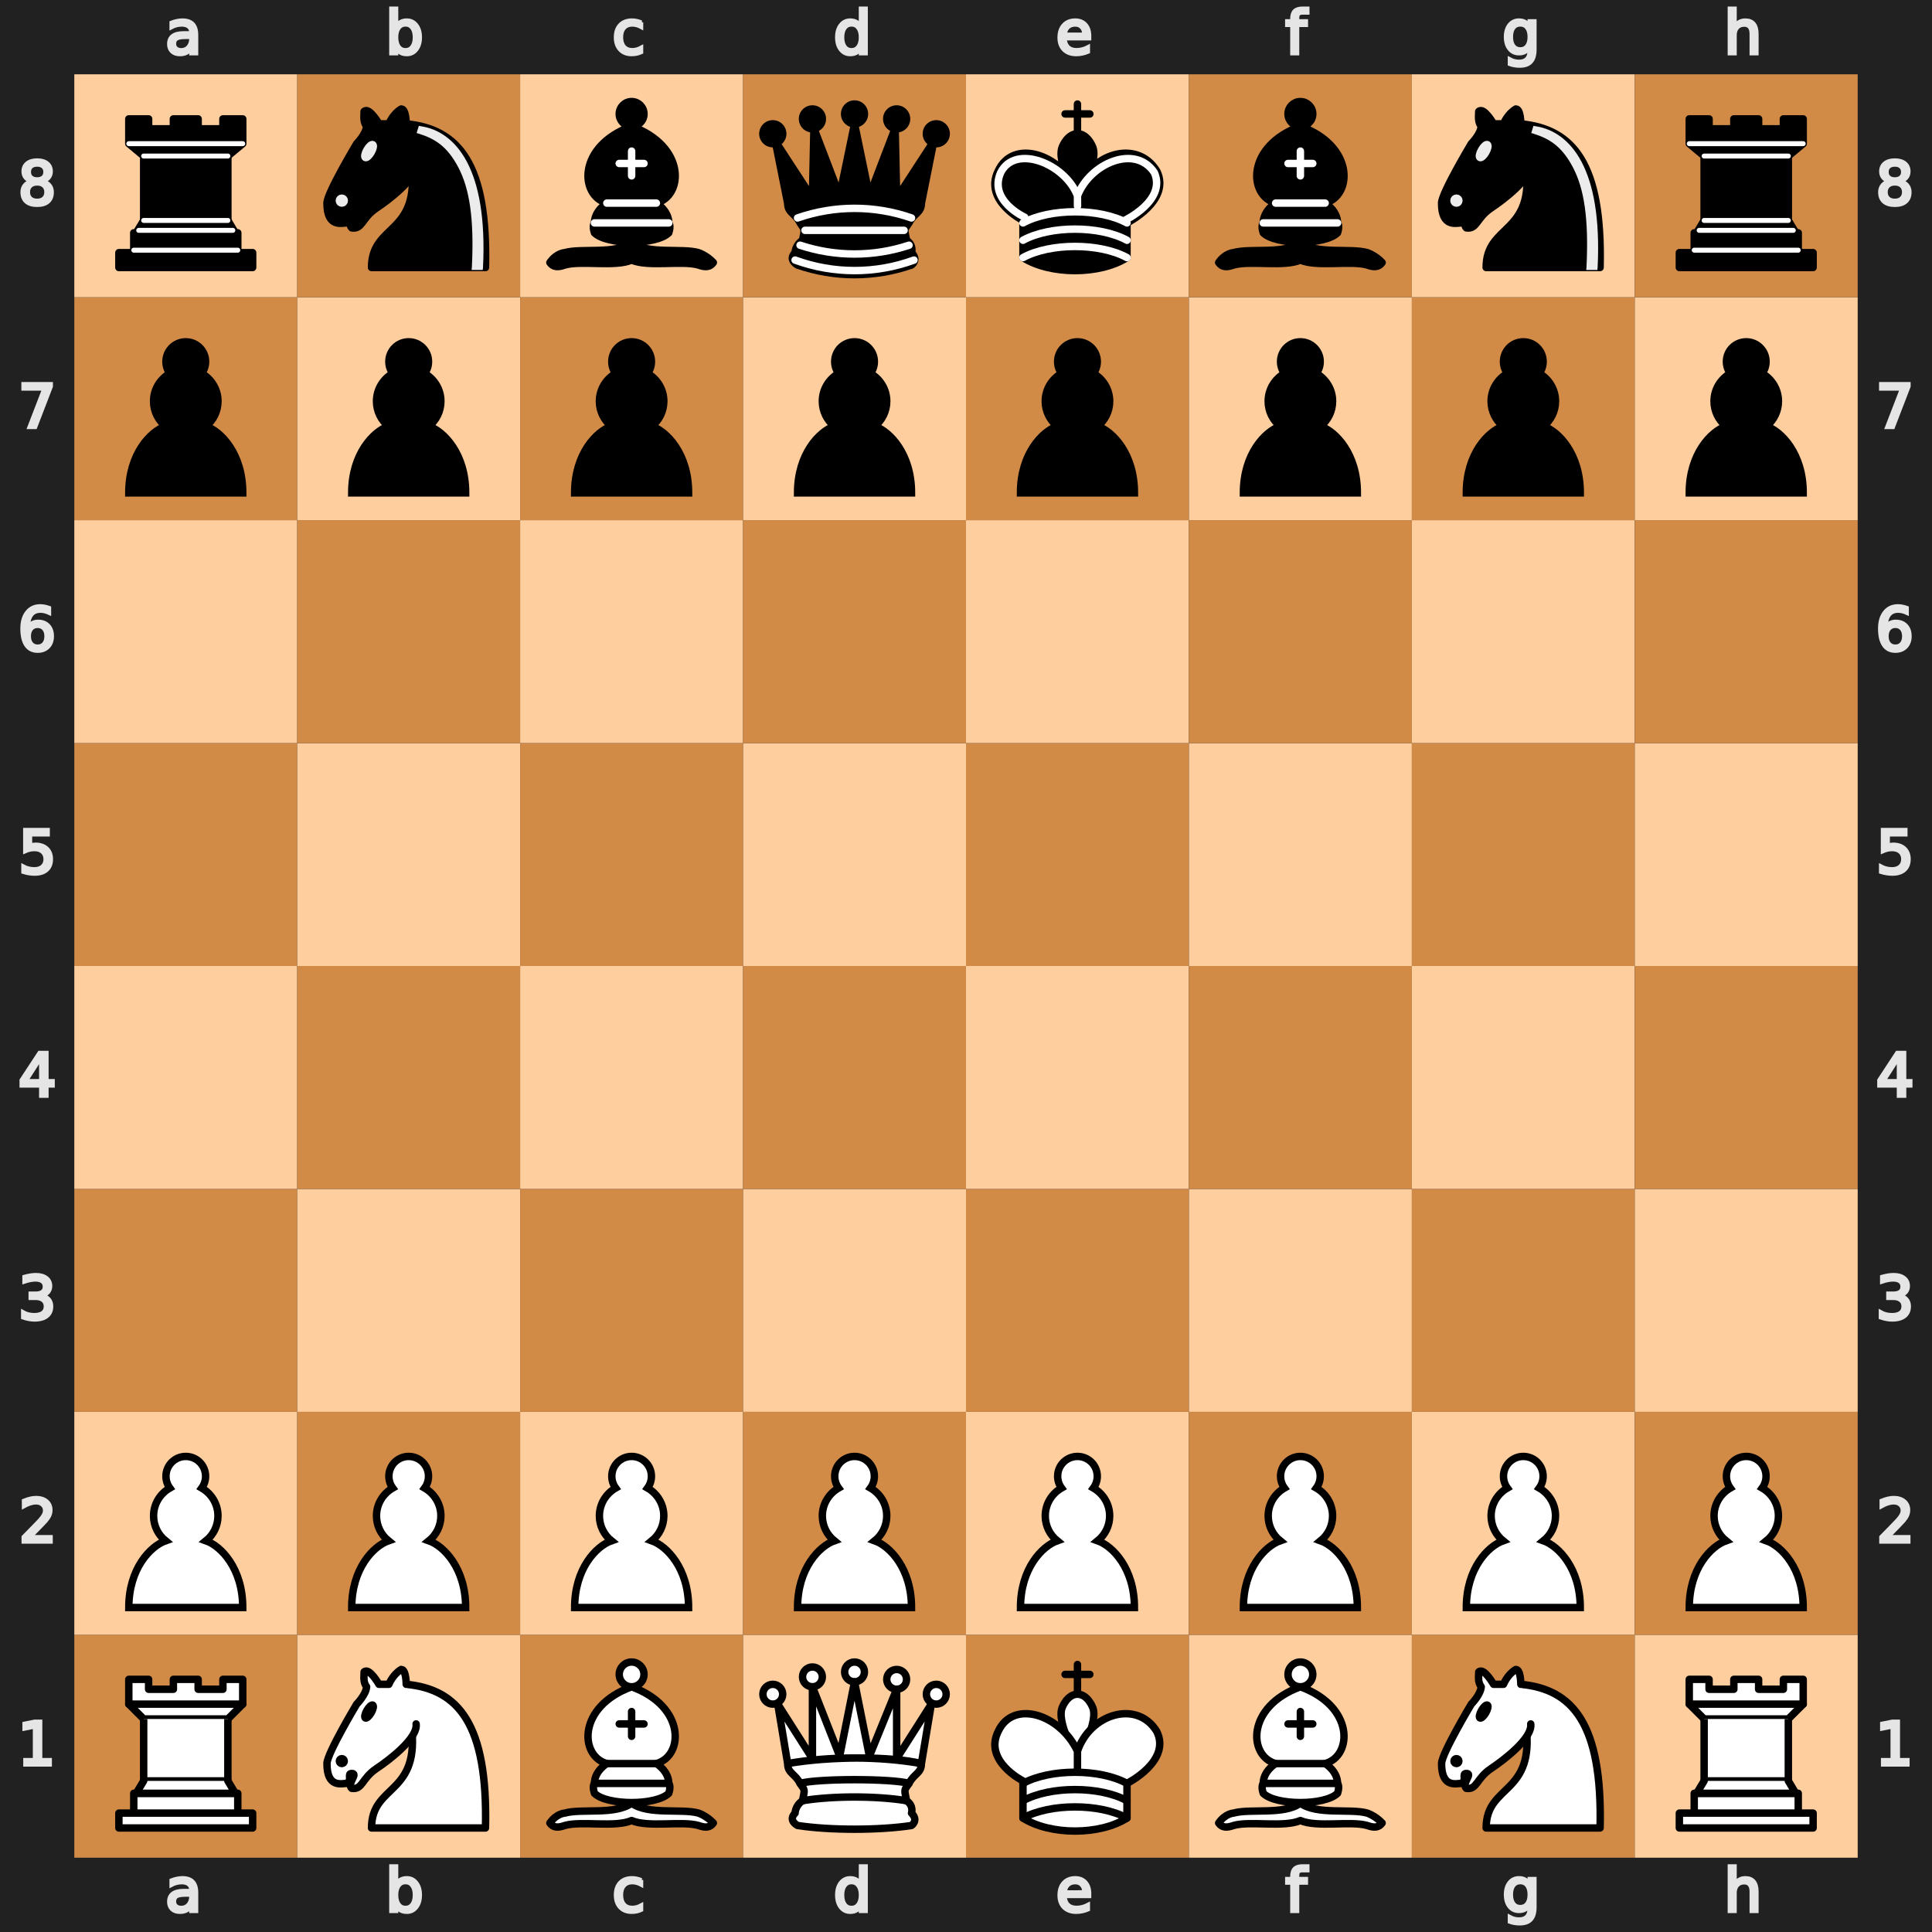
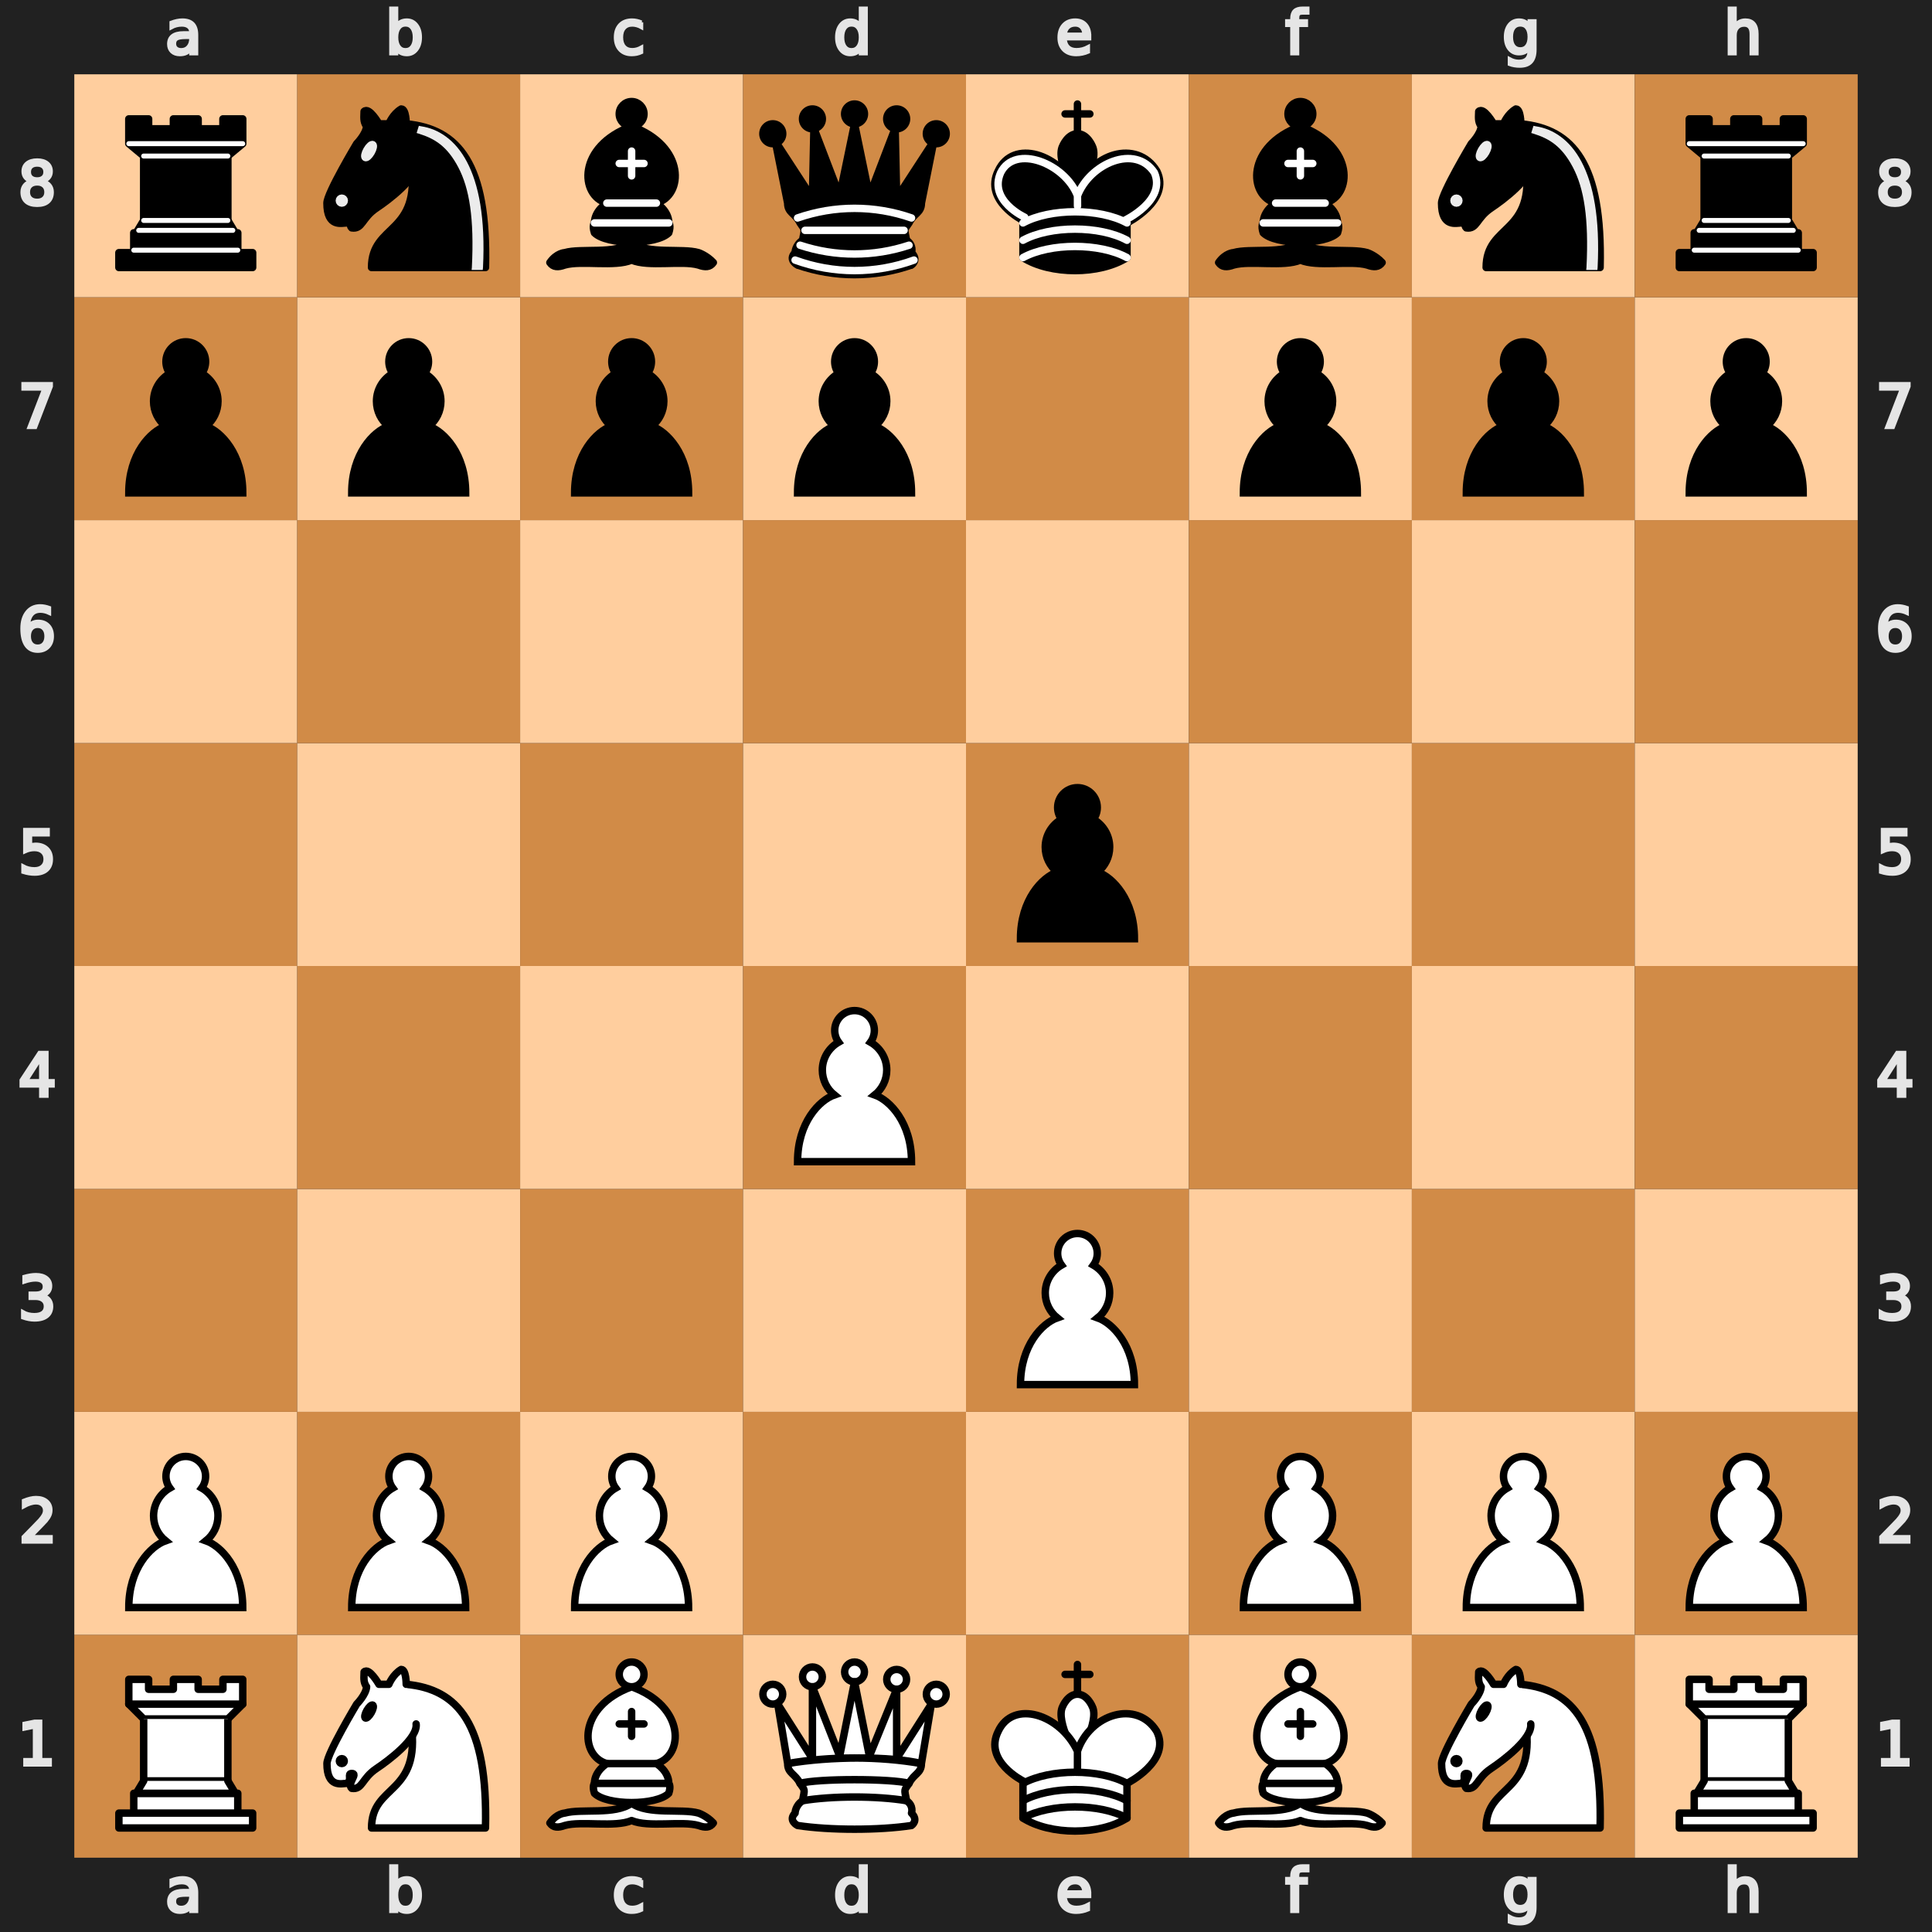
<svg xmlns="http://www.w3.org/2000/svg" xmlns:xlink="http://www.w3.org/1999/xlink" version="1.2" baseProfile="tiny" viewBox="0 0 390 390">
  <defs>
    <g id="white-pawn" class="white pawn">
      <path d="M22.5 9c-2.21 0-4 1.79-4 4 0 .89.29 1.71.78 2.38C17.33 16.5 16 18.59 16 21c0 2.03.94 3.84 2.41 5.03-3 1.06-7.41 5.55-7.41 13.47h23c0-7.92-4.41-12.41-7.41-13.47 1.47-1.19 2.41-3 2.41-5.03 0-2.41-1.33-4.5-3.28-5.62.49-.67.78-1.49.78-2.38 0-2.21-1.79-4-4-4z" fill="#fff" stroke="#000" stroke-width="1.5" stroke-linecap="round" />
    </g>
    <g id="white-knight" class="white knight" fill="none" fill-rule="evenodd" stroke="#000" stroke-width="1.5" stroke-linecap="round" stroke-linejoin="round">
      <path d="M 22,10 C 32.5,11 38.5,18 38,39 L 15,39 C 15,30 25,32.5 23,18" style="fill:#ffffff; stroke:#000000;" />
      <path d="M 24,18 C 24.38,20.91 18.45,25.37 16,27 C 13,29 13.18,31.34 11,31 C 9.958,30.06 12.41,27.96 11,28 C 10,28 11.19,29.23 10,30 C 9,30 5.997,31 6,26 C 6,24 12,14 12,14 C 12,14 13.89,12.1 14,10.5 C 13.27,9.506 13.5,8.5 13.5,7.5 C 14.5,6.5 16.5,10 16.5,10 L 18.5,10 C 18.5,10 19.28,8.008 21,7 C 22,7 22,10 22,10" style="fill:#ffffff; stroke:#000000;" />
      <path d="M 9.5 25.5 A 0.5 0.5 0 1 1 8.5,25.5 A 0.5 0.5 0 1 1 9.5 25.5 z" style="fill:#000000; stroke:#000000;" />
      <path d="M 15 15.5 A 0.5 1.5 0 1 1 14,15.5 A 0.5 1.5 0 1 1 15 15.5 z" transform="matrix(0.866,0.5,-0.5,0.866,9.693,-5.173)" style="fill:#000000; stroke:#000000;" />
    </g>
    <g id="white-bishop" class="white bishop" fill="none" fill-rule="evenodd" stroke="#000" stroke-width="1.5" stroke-linecap="round" stroke-linejoin="round">
      <g fill="#fff" stroke-linecap="butt">
        <path d="M9 36c3.39-.97 10.11.43 13.5-2 3.39 2.43 10.11 1.03 13.5 2 0 0 1.65.54 3 2-.68.97-1.65.99-3 .5-3.39-.97-10.11.46-13.5-1-3.39 1.46-10.11.03-13.5 1-1.354.49-2.323.47-3-.5 1.354-1.94 3-2 3-2zM15 32c2.5 2.5 12.5 2.5 15 0 .5-1.5 0-2 0-2 0-2.5-2.5-4-2.5-4 5.5-1.5 6-11.5-5-15.5-11 4-10.5 14-5 15.5 0 0-2.5 1.5-2.5 4 0 0-.5.5 0 2zM25 8a2.5 2.5 0 1 1-5 0 2.5 2.5 0 1 1 5 0z" />
      </g>
      <path d="M17.5 26h10M15 30h15m-7.5-14.5v5M20 18h5" stroke-linejoin="miter" />
    </g>
    <g id="white-rook" class="white rook" fill="#fff" fill-rule="evenodd" stroke="#000" stroke-width="1.5" stroke-linecap="round" stroke-linejoin="round">
      <path d="M9 39h27v-3H9v3zM12 36v-4h21v4H12zM11 14V9h4v2h5V9h5v2h5V9h4v5" stroke-linecap="butt" />
      <path d="M34 14l-3 3H14l-3-3" />
      <path d="M31 17v12.5H14V17" stroke-linecap="butt" stroke-linejoin="miter" />
      <path d="M31 29.5l1.5 2.5h-20l1.5-2.5" />
      <path d="M11 14h23" fill="none" stroke-linejoin="miter" />
    </g>
    <g id="white-queen" class="white queen" fill="#fff" fill-rule="evenodd" stroke="#000" stroke-width="1.5" stroke-linecap="round" stroke-linejoin="round">
      <path d="M8 12a2 2 0 1 1-4 0 2 2 0 1 1 4 0zM24.5 7.5a2 2 0 1 1-4 0 2 2 0 1 1 4 0zM41 12a2 2 0 1 1-4 0 2 2 0 1 1 4 0zM16 8.5a2 2 0 1 1-4 0 2 2 0 1 1 4 0zM33 9a2 2 0 1 1-4 0 2 2 0 1 1 4 0z" />
      <path d="M9 26c8.5-1.5 21-1.5 27 0l2-12-7 11V11l-5.5 13.5-3-15-3 15-5.5-14V25L7 14l2 12zM9 26c0 2 1.5 2 2.5 4 1 1.5 1 1 .5 3.5-1.5 1-1.5 2.5-1.5 2.5-1.5 1.5.5 2.5.5 2.5 6.5 1 16.5 1 23 0 0 0 1.5-1 0-2.5 0 0 .5-1.5-1-2.5-.5-2.5-.5-2 .5-3.5 1-2 2.5-2 2.5-4-8.5-1.5-18.5-1.5-27 0z" stroke-linecap="butt" />
      <path d="M11.5 30c3.5-1 18.5-1 22 0M12 33.5c6-1 15-1 21 0" fill="none" />
    </g>
    <g id="white-king" class="white king" fill="none" fill-rule="evenodd" stroke="#000" stroke-width="1.5" stroke-linecap="round" stroke-linejoin="round">
      <path d="M22.5 11.63V6M20 8h5" stroke-linejoin="miter" />
      <path d="M22.5 25s4.5-7.5 3-10.5c0 0-1-2.5-3-2.5s-3 2.5-3 2.5c-1.5 3 3 10.5 3 10.5" fill="#fff" stroke-linecap="butt" stroke-linejoin="miter" />
      <path d="M11.5 37c5.5 3.5 15.5 3.5 21 0v-7s9-4.5 6-10.5c-4-6.5-13.5-3.5-16 4V27v-3.5c-3.5-7.5-13-10.5-16-4-3 6 5 10 5 10V37z" fill="#fff" />
      <path d="M11.5 30c5.5-3 15.5-3 21 0m-21 3.5c5.5-3 15.5-3 21 0m-21 3.5c5.5-3 15.5-3 21 0" />
    </g>
    <g id="black-pawn" class="black pawn">
      <path d="M22.5 9c-2.21 0-4 1.79-4 4 0 .89.29 1.71.78 2.38C17.33 16.5 16 18.59 16 21c0 2.03.94 3.84 2.41 5.03-3 1.06-7.41 5.55-7.41 13.47h23c0-7.92-4.41-12.41-7.41-13.47 1.47-1.19 2.41-3 2.41-5.03 0-2.41-1.33-4.5-3.28-5.62.49-.67.78-1.49.78-2.38 0-2.21-1.79-4-4-4z" fill="#000" stroke="#000" stroke-width="1.5" stroke-linecap="round" />
    </g>
    <g id="black-knight" class="black knight" fill="none" fill-rule="evenodd" stroke="#000" stroke-width="1.5" stroke-linecap="round" stroke-linejoin="round">
      <path d="M 22,10 C 32.5,11 38.5,18 38,39 L 15,39 C 15,30 25,32.5 23,18" style="fill:#000000; stroke:#000000;" />
      <path d="M 24,18 C 24.38,20.91 18.45,25.37 16,27 C 13,29 13.18,31.34 11,31 C 9.958,30.06 12.41,27.96 11,28 C 10,28 11.19,29.23 10,30 C 9,30 5.997,31 6,26 C 6,24 12,14 12,14 C 12,14 13.89,12.1 14,10.5 C 13.27,9.506 13.5,8.5 13.5,7.5 C 14.5,6.5 16.5,10 16.5,10 L 18.5,10 C 18.5,10 19.28,8.008 21,7 C 22,7 22,10 22,10" style="fill:#000000; stroke:#000000;" />
      <path d="M 9.5 25.5 A 0.5 0.5 0 1 1 8.5,25.5 A 0.5 0.5 0 1 1 9.5 25.5 z" style="fill:#ececec; stroke:#ececec;" />
      <path d="M 15 15.5 A 0.5 1.5 0 1 1 14,15.5 A 0.5 1.5 0 1 1 15 15.5 z" transform="matrix(0.866,0.5,-0.5,0.866,9.693,-5.173)" style="fill:#ececec; stroke:#ececec;" />
      <path d="M 24.55,10.4 L 24.1,11.85 L 24.6,12 C 27.75,13 30.25,14.49 32.5,18.75 C 34.75,23.01 35.75,29.06 35.25,39 L 35.2,39.5 L 37.45,39.5 L 37.5,39 C 38,28.94 36.62,22.15 34.25,17.66 C 31.88,13.17 28.46,11.02 25.06,10.5 L 24.55,10.4 z " style="fill:#ececec; stroke:none;" />
    </g>
    <g id="black-bishop" class="black bishop" fill="none" fill-rule="evenodd" stroke="#000" stroke-width="1.5" stroke-linecap="round" stroke-linejoin="round">
      <path d="M9 36c3.39-.97 10.11.43 13.5-2 3.39 2.43 10.11 1.03 13.5 2 0 0 1.65.54 3 2-.68.97-1.65.99-3 .5-3.39-.97-10.11.46-13.5-1-3.39 1.46-10.11.03-13.5 1-1.354.49-2.323.47-3-.5 1.354-1.94 3-2 3-2zm6-4c2.5 2.5 12.5 2.5 15 0 .5-1.5 0-2 0-2 0-2.5-2.5-4-2.5-4 5.5-1.5 6-11.5-5-15.5-11 4-10.5 14-5 15.5 0 0-2.5 1.5-2.5 4 0 0-.5.5 0 2zM25 8a2.5 2.5 0 1 1-5 0 2.5 2.5 0 1 1 5 0z" fill="#000" stroke-linecap="butt" />
      <path d="M17.5 26h10M15 30h15m-7.5-14.5v5M20 18h5" stroke="#fff" stroke-linejoin="miter" />
    </g>
    <g id="black-rook" class="black rook" fill="#000" fill-rule="evenodd" stroke="#000" stroke-width="1.5" stroke-linecap="round" stroke-linejoin="round">
      <path d="M9 39h27v-3H9v3zM12.5 32l1.5-2.5h17l1.5 2.5h-20zM12 36v-4h21v4H12z" stroke-linecap="butt" />
      <path d="M14 29.5v-13h17v13H14z" stroke-linecap="butt" stroke-linejoin="miter" />
      <path d="M14 16.5L11 14h23l-3 2.5H14zM11 14V9h4v2h5V9h5v2h5V9h4v5H11z" stroke-linecap="butt" />
      <path d="M12 35.5h21M13 31.5h19M14 29.5h17M14 16.5h17M11 14h23" fill="none" stroke="#fff" stroke-width="1" stroke-linejoin="miter" />
    </g>
    <g id="black-queen" class="black queen" fill="#000" fill-rule="evenodd" stroke="#000" stroke-width="1.5" stroke-linecap="round" stroke-linejoin="round">
      <g fill="#000" stroke="none">
        <circle cx="6" cy="12" r="2.75" />
        <circle cx="14" cy="9" r="2.75" />
        <circle cx="22.5" cy="8" r="2.75" />
        <circle cx="31" cy="9" r="2.75" />
        <circle cx="39" cy="12" r="2.75" />
      </g>
      <path d="M9 26c8.5-1.5 21-1.5 27 0l2.5-12.5L31 25l-.3-14.1-5.2 13.6-3-14.5-3 14.5-5.2-13.6L14 25 6.5 13.5 9 26zM9 26c0 2 1.5 2 2.5 4 1 1.5 1 1 .5 3.5-1.5 1-1.5 2.5-1.5 2.5-1.5 1.5.5 2.5.5 2.5 6.5 1 16.5 1 23 0 0 0 1.5-1 0-2.5 0 0 .5-1.5-1-2.5-.5-2.5-.5-2 .5-3.5 1-2 2.5-2 2.5-4-8.5-1.5-18.5-1.5-27 0z" stroke-linecap="butt" />
      <path d="M11 38.5a35 35 1 0 0 23 0" fill="none" stroke-linecap="butt" />
      <path d="M11 29a35 35 1 0 1 23 0M12.5 31.5h20M11.5 34.5a35 35 1 0 0 22 0M10.5 37.5a35 35 1 0 0 24 0" fill="none" stroke="#fff" />
    </g>
    <g id="black-king" class="black king" fill="none" fill-rule="evenodd" stroke="#000" stroke-width="1.5" stroke-linecap="round" stroke-linejoin="round">
      <path d="M22.5 11.63V6" stroke-linejoin="miter" />
      <path d="M22.5 25s4.5-7.5 3-10.5c0 0-1-2.5-3-2.5s-3 2.5-3 2.5c-1.5 3 3 10.5 3 10.5" fill="#000" stroke-linecap="butt" stroke-linejoin="miter" />
      <path d="M11.5 37c5.5 3.5 15.5 3.5 21 0v-7s9-4.5 6-10.5c-4-6.5-13.5-3.5-16 4V27v-3.5c-3.5-7.5-13-10.5-16-4-3 6 5 10 5 10V37z" fill="#000" />
      <path d="M20 8h5" stroke-linejoin="miter" />
      <path d="M32 29.5s8.5-4 6.03-9.65C34.15 14 25 18 22.5 24.5l.01 2.1-.01-2.1C20 18 9.906 14 6.997 19.85c-2.497 5.65 4.853 9 4.853 9M11.5 30c5.5-3 15.5-3 21 0m-21 3.5c5.5-3 15.5-3 21 0m-21 3.5c5.5-3 15.5-3 21 0" stroke="#fff" />
    </g>
  </defs>
  <rect x="0" y="0" width="390" height="390" fill="#212121" />
  <g transform="translate(20, 0) scale(0.75, 0.75)" fill="#e5e5e5" stroke="#e5e5e5">
    <path d="M23.328 10.016q-1.742 0-2.414.398-.672.398-.672 1.36 0 .765.5 1.218.508.445 1.375.445 1.196 0 1.914-.843.727-.852.727-2.258v-.32zm2.867-.594v4.992h-1.437v-1.328q-.492.797-1.227 1.18-.734.375-1.797.375-1.343 0-2.14-.75-.79-.758-.79-2.024 0-1.476.985-2.226.992-.75 2.953-.75h2.016V8.75q0-.992-.656-1.531-.649-.547-1.829-.547-.75 0-1.46.18-.711.18-1.368.539V6.062q.79-.304 1.532-.453.742-.156 1.445-.156 1.898 0 2.836.984.937.985.937 2.985z" />
  </g>
  <g transform="translate(20, 375) scale(0.75, 0.75)" fill="#e5e5e5" stroke="#e5e5e5">
    <path d="M23.328 10.016q-1.742 0-2.414.398-.672.398-.672 1.36 0 .765.5 1.218.508.445 1.375.445 1.196 0 1.914-.843.727-.852.727-2.258v-.32zm2.867-.594v4.992h-1.437v-1.328q-.492.797-1.227 1.18-.734.375-1.797.375-1.343 0-2.14-.75-.79-.758-.79-2.024 0-1.476.985-2.226.992-.75 2.953-.75h2.016V8.75q0-.992-.656-1.531-.649-.547-1.829-.547-.75 0-1.46.18-.711.18-1.368.539V6.062q.79-.304 1.532-.453.742-.156 1.445-.156 1.898 0 2.836.984.937.985.937 2.985z" />
  </g>
  <g transform="translate(65, 0) scale(0.75, 0.75)" fill="#e5e5e5" stroke="#e5e5e5">
    <path d="M24.922 10.047q0-1.586-.656-2.485-.649-.906-1.79-.906-1.14 0-1.796.906-.649.899-.649 2.485 0 1.586.649 2.492.656.898 1.797.898 1.14 0 1.789-.898.656-.906.656-2.492zm-4.89-3.055q.452-.781 1.14-1.156.695-.383 1.656-.383 1.594 0 2.586 1.266 1 1.265 1 3.328 0 2.062-1 3.328-.992 1.266-2.586 1.266-.96 0-1.656-.375-.688-.383-1.14-1.164v1.312h-1.446V2.258h1.445z" />
  </g>
  <g transform="translate(65, 375) scale(0.75, 0.75)" fill="#e5e5e5" stroke="#e5e5e5">
    <path d="M24.922 10.047q0-1.586-.656-2.485-.649-.906-1.79-.906-1.14 0-1.796.906-.649.899-.649 2.485 0 1.586.649 2.492.656.898 1.797.898 1.14 0 1.789-.898.656-.906.656-2.492zm-4.89-3.055q.452-.781 1.14-1.156.695-.383 1.656-.383 1.594 0 2.586 1.266 1 1.265 1 3.328 0 2.062-1 3.328-.992 1.266-2.586 1.266-.96 0-1.656-.375-.688-.383-1.14-1.164v1.312h-1.446V2.258h1.445z" />
  </g>
  <g transform="translate(110, 0) scale(0.75, 0.75)" fill="#e5e5e5" stroke="#e5e5e5">
    <path d="M25.96 6v1.344q-.608-.336-1.226-.5-.609-.172-1.234-.172-1.398 0-2.172.89-.773.883-.773 2.485 0 1.601.773 2.492.774.883 2.172.883.625 0 1.234-.164.618-.172 1.227-.508v1.328q-.602.281-1.25.422-.64.14-1.367.14-1.977 0-3.14-1.242-1.165-1.242-1.165-3.351 0-2.14 1.172-3.367 1.18-1.227 3.227-1.227.664 0 1.296.14.633.134 1.227.407z" />
  </g>
  <g transform="translate(110, 375) scale(0.75, 0.75)" fill="#e5e5e5" stroke="#e5e5e5">
    <path d="M25.96 6v1.344q-.608-.336-1.226-.5-.609-.172-1.234-.172-1.398 0-2.172.89-.773.883-.773 2.485 0 1.601.773 2.492.774.883 2.172.883.625 0 1.234-.164.618-.172 1.227-.508v1.328q-.602.281-1.25.422-.64.14-1.367.14-1.977 0-3.14-1.242-1.165-1.242-1.165-3.351 0-2.14 1.172-3.367 1.18-1.227 3.227-1.227.664 0 1.296.14.633.134 1.227.407z" />
  </g>
  <g transform="translate(155, 0) scale(0.75, 0.75)" fill="#e5e5e5" stroke="#e5e5e5">
    <path d="M24.973 6.992V2.258h1.437v12.156h-1.437v-1.312q-.453.78-1.149 1.164-.687.375-1.656.375-1.586 0-2.586-1.266-.992-1.266-.992-3.328 0-2.063.992-3.328 1-1.266 2.586-1.266.969 0 1.656.383.696.375 1.149 1.156zm-4.899 3.055q0 1.586.649 2.492.656.898 1.797.898 1.14 0 1.796-.898.657-.906.657-2.492 0-1.586-.657-2.485-.656-.906-1.796-.906-1.141 0-1.797.906-.649.899-.649 2.485z" />
  </g>
  <g transform="translate(155, 375) scale(0.75, 0.75)" fill="#e5e5e5" stroke="#e5e5e5">
    <path d="M24.973 6.992V2.258h1.437v12.156h-1.437v-1.312q-.453.78-1.149 1.164-.687.375-1.656.375-1.586 0-2.586-1.266-.992-1.266-.992-3.328 0-2.063.992-3.328 1-1.266 2.586-1.266.969 0 1.656.383.696.375 1.149 1.156zm-4.899 3.055q0 1.586.649 2.492.656.898 1.797.898 1.14 0 1.796-.898.657-.906.657-2.492 0-1.586-.657-2.485-.656-.906-1.796-.906-1.141 0-1.797.906-.649.899-.649 2.485z" />
  </g>
  <g transform="translate(200, 0) scale(0.75, 0.75)" fill="#e5e5e5" stroke="#e5e5e5">
    <path d="M26.555 9.68v.703h-6.61q.094 1.484.89 2.265.806.774 2.235.774.828 0 1.602-.203.781-.203 1.547-.61v1.36q-.774.328-1.586.5-.813.172-1.649.172-2.093 0-3.32-1.22-1.219-1.218-1.219-3.296 0-2.148 1.157-3.406 1.164-1.266 3.132-1.266 1.766 0 2.79 1.14 1.03 1.134 1.03 3.087zm-1.438-.422q-.015-1.18-.664-1.883-.64-.703-1.703-.703-1.203 0-1.93.68-.718.68-.828 1.914z" />
  </g>
  <g transform="translate(200, 375) scale(0.75, 0.75)" fill="#e5e5e5" stroke="#e5e5e5">
    <path d="M26.555 9.68v.703h-6.61q.094 1.484.89 2.265.806.774 2.235.774.828 0 1.602-.203.781-.203 1.547-.61v1.36q-.774.328-1.586.5-.813.172-1.649.172-2.093 0-3.32-1.22-1.219-1.218-1.219-3.296 0-2.148 1.157-3.406 1.164-1.266 3.132-1.266 1.766 0 2.79 1.14 1.03 1.134 1.03 3.087zm-1.438-.422q-.015-1.18-.664-1.883-.64-.703-1.703-.703-1.203 0-1.93.68-.718.68-.828 1.914z" />
  </g>
  <g transform="translate(245, 0) scale(0.75, 0.75)" fill="#e5e5e5" stroke="#e5e5e5">
    <path d="M25.285 2.258v1.195H23.91q-.773 0-1.078.313-.297.312-.297 1.125v.773h2.367v1.117h-2.367v7.633H21.09V6.781h-1.375V5.664h1.375v-.61q0-1.46.68-2.124.68-.672 2.156-.672z" />
  </g>
  <g transform="translate(245, 375) scale(0.75, 0.75)" fill="#e5e5e5" stroke="#e5e5e5">
    <path d="M25.285 2.258v1.195H23.91q-.773 0-1.078.313-.297.312-.297 1.125v.773h2.367v1.117h-2.367v7.633H21.09V6.781h-1.375V5.664h1.375v-.61q0-1.46.68-2.124.68-.672 2.156-.672z" />
  </g>
  <g transform="translate(290, 0) scale(0.75, 0.75)" fill="#e5e5e5" stroke="#e5e5e5">
    <path d="M24.973 9.937q0-1.562-.649-2.421-.64-.86-1.804-.86-1.157 0-1.805.86-.64.859-.64 2.421 0 1.555.64 2.415.648.859 1.805.859 1.164 0 1.804-.86.649-.859.649-2.414zm1.437 3.391q0 2.234-.992 3.32-.992 1.094-3.04 1.094-.757 0-1.429-.117-.672-.11-1.304-.344v-1.398q.632.344 1.25.508.617.164 1.257.164 1.414 0 2.118-.743.703-.734.703-2.226v-.711q-.446.773-1.141 1.156-.695.383-1.664.383-1.61 0-2.594-1.227-.984-1.226-.984-3.25 0-2.03.984-3.257.985-1.227 2.594-1.227.969 0 1.664.383t1.14 1.156V5.664h1.438z" />
  </g>
  <g transform="translate(290, 375) scale(0.75, 0.75)" fill="#e5e5e5" stroke="#e5e5e5">
    <path d="M24.973 9.937q0-1.562-.649-2.421-.64-.86-1.804-.86-1.157 0-1.805.86-.64.859-.64 2.421 0 1.555.64 2.415.648.859 1.805.859 1.164 0 1.804-.86.649-.859.649-2.414zm1.437 3.391q0 2.234-.992 3.32-.992 1.094-3.04 1.094-.757 0-1.429-.117-.672-.11-1.304-.344v-1.398q.632.344 1.25.508.617.164 1.257.164 1.414 0 2.118-.743.703-.734.703-2.226v-.711q-.446.773-1.141 1.156-.695.383-1.664.383-1.61 0-2.594-1.227-.984-1.226-.984-3.25 0-2.03.984-3.257.985-1.227 2.594-1.227.969 0 1.664.383t1.14 1.156V5.664h1.438z" />
  </g>
  <g transform="translate(335, 0) scale(0.75, 0.75)" fill="#e5e5e5" stroke="#e5e5e5">
    <path d="M26.164 9.133v5.281h-1.437V9.18q0-1.243-.485-1.86-.484-.617-1.453-.617-1.164 0-1.836.742-.672.742-.672 2.024v4.945h-1.445V2.258h1.445v4.765q.516-.789 1.211-1.18.703-.39 1.617-.39 1.508 0 2.282.938.773.93.773 2.742z" />
  </g>
  <g transform="translate(335, 375) scale(0.75, 0.75)" fill="#e5e5e5" stroke="#e5e5e5">
    <path d="M26.164 9.133v5.281h-1.437V9.18q0-1.243-.485-1.86-.484-.617-1.453-.617-1.164 0-1.836.742-.672.742-.672 2.024v4.945h-1.445V2.258h1.445v4.765q.516-.789 1.211-1.18.703-.39 1.617-.39 1.508 0 2.282.938.773.93.773 2.742z" />
  </g>
  <g transform="translate(0, 335) scale(0.75, 0.75)" fill="#e5e5e5" stroke="#e5e5e5">
    <path d="M6.754 26.996h2.578v-8.898l-2.805.562v-1.437l2.79-.563h1.578v10.336h2.578v1.328h-6.72z" />
  </g>
  <g transform="translate(375, 335) scale(0.75, 0.75)" fill="#e5e5e5" stroke="#e5e5e5">
    <path d="M6.754 26.996h2.578v-8.898l-2.805.562v-1.437l2.79-.563h1.578v10.336h2.578v1.328h-6.72z" />
  </g>
  <g transform="translate(0, 290) scale(0.75, 0.75)" fill="#e5e5e5" stroke="#e5e5e5">
    <path d="M8.195 26.996h5.508v1.328H6.297v-1.328q.898-.93 2.445-2.492 1.555-1.57 1.953-2.024.758-.851 1.055-1.437.305-.594.305-1.164 0-.93-.657-1.516-.648-.586-1.695-.586-.742 0-1.57.258-.82.258-1.758.781v-1.593q.953-.383 1.781-.578.828-.196 1.516-.196 1.812 0 2.89.906 1.079.907 1.079 2.422 0 .72-.274 1.368-.265.64-.976 1.515-.196.227-1.243 1.313-1.046 1.078-2.953 3.023z" />
  </g>
  <g transform="translate(375, 290) scale(0.75, 0.75)" fill="#e5e5e5" stroke="#e5e5e5">
    <path d="M8.195 26.996h5.508v1.328H6.297v-1.328q.898-.93 2.445-2.492 1.555-1.57 1.953-2.024.758-.851 1.055-1.437.305-.594.305-1.164 0-.93-.657-1.516-.648-.586-1.695-.586-.742 0-1.57.258-.82.258-1.758.781v-1.593q.953-.383 1.781-.578.828-.196 1.516-.196 1.812 0 2.89.906 1.079.907 1.079 2.422 0 .72-.274 1.368-.265.64-.976 1.515-.196.227-1.243 1.313-1.046 1.078-2.953 3.023z" />
  </g>
  <g transform="translate(0, 245) scale(0.75, 0.75)" fill="#e5e5e5" stroke="#e5e5e5">
    <path d="M11.434 22.035q1.132.242 1.765 1.008.64.766.64 1.89 0 1.727-1.187 2.672-1.187.946-3.375.946-.734 0-1.515-.149-.774-.14-1.602-.43V26.45q.656.383 1.438.578.78.196 1.632.196 1.485 0 2.258-.586.782-.586.782-1.703 0-1.032-.727-1.61-.719-.586-2.008-.586h-1.36v-1.297h1.423q1.164 0 1.78-.46.618-.47.618-1.344 0-.899-.64-1.375-.633-.485-1.82-.485-.65 0-1.391.141-.743.14-1.633.437V16.95q.898-.25 1.68-.375.788-.125 1.484-.125 1.797 0 2.844.82 1.046.813 1.046 2.204 0 .968-.554 1.64-.555.664-1.578.922z" />
  </g>
  <g transform="translate(375, 245) scale(0.75, 0.75)" fill="#e5e5e5" stroke="#e5e5e5">
    <path d="M11.434 22.035q1.132.242 1.765 1.008.64.766.64 1.89 0 1.727-1.187 2.672-1.187.946-3.375.946-.734 0-1.515-.149-.774-.14-1.602-.43V26.45q.656.383 1.438.578.78.196 1.632.196 1.485 0 2.258-.586.782-.586.782-1.703 0-1.032-.727-1.61-.719-.586-2.008-.586h-1.36v-1.297h1.423q1.164 0 1.78-.46.618-.47.618-1.344 0-.899-.64-1.375-.633-.485-1.82-.485-.65 0-1.391.141-.743.14-1.633.437V16.95q.898-.25 1.68-.375.788-.125 1.484-.125 1.797 0 2.844.82 1.046.813 1.046 2.204 0 .968-.554 1.64-.555.664-1.578.922z" />
  </g>
  <g transform="translate(0, 200) scale(0.75, 0.75)" fill="#e5e5e5" stroke="#e5e5e5">
    <path d="M11.016 18.035L7.03 24.262h3.985zm-.414-1.375h1.984v7.602h1.664v1.312h-1.664v2.75h-1.57v-2.75H5.75v-1.523z" />
  </g>
  <g transform="translate(375, 200) scale(0.75, 0.75)" fill="#e5e5e5" stroke="#e5e5e5">
    <path d="M11.016 18.035L7.03 24.262h3.985zm-.414-1.375h1.984v7.602h1.664v1.312h-1.664v2.75h-1.57v-2.75H5.75v-1.523z" />
  </g>
  <g transform="translate(0, 155) scale(0.75, 0.75)" fill="#e5e5e5" stroke="#e5e5e5">
    <path d="M6.719 16.66h6.195v1.328h-4.75v2.86q.344-.118.688-.172.343-.063.687-.063 1.953 0 3.094 1.07 1.14 1.07 1.14 2.899 0 1.883-1.171 2.93-1.172 1.039-3.305 1.039-.735 0-1.5-.125-.758-.125-1.57-.375v-1.586q.703.383 1.453.57.75.188 1.586.188 1.351 0 2.14-.711.79-.711.79-1.93 0-1.219-.79-1.93-.789-.71-2.14-.71-.633 0-1.266.14-.625.14-1.281.438z" />
  </g>
  <g transform="translate(375, 155) scale(0.75, 0.75)" fill="#e5e5e5" stroke="#e5e5e5">
    <path d="M6.719 16.66h6.195v1.328h-4.75v2.86q.344-.118.688-.172.343-.063.687-.063 1.953 0 3.094 1.07 1.14 1.07 1.14 2.899 0 1.883-1.171 2.93-1.172 1.039-3.305 1.039-.735 0-1.5-.125-.758-.125-1.57-.375v-1.586q.703.383 1.453.57.75.188 1.586.188 1.351 0 2.14-.711.79-.711.79-1.93 0-1.219-.79-1.93-.789-.71-2.14-.71-.633 0-1.266.14-.625.14-1.281.438z" />
  </g>
  <g transform="translate(0, 110) scale(0.75, 0.75)" fill="#e5e5e5" stroke="#e5e5e5">
    <path d="M10.137 21.863q-1.063 0-1.688.727-.617.726-.617 1.992 0 1.258.617 1.992.625.727 1.688.727 1.062 0 1.68-.727.624-.734.624-1.992 0-1.266-.625-1.992-.617-.727-1.68-.727zm3.133-4.945v1.437q-.594-.28-1.204-.43-.601-.148-1.195-.148-1.562 0-2.39 1.055-.82 1.055-.938 3.188.46-.68 1.156-1.04.696-.367 1.531-.367 1.758 0 2.774 1.07 1.023 1.063 1.023 2.899 0 1.797-1.062 2.883-1.063 1.086-2.828 1.086-2.024 0-3.094-1.547-1.07-1.555-1.07-4.5 0-2.766 1.312-4.406 1.313-1.649 3.524-1.649.593 0 1.195.117.61.118 1.266.352z" />
  </g>
  <g transform="translate(375, 110) scale(0.75, 0.75)" fill="#e5e5e5" stroke="#e5e5e5">
    <path d="M10.137 21.863q-1.063 0-1.688.727-.617.726-.617 1.992 0 1.258.617 1.992.625.727 1.688.727 1.062 0 1.68-.727.624-.734.624-1.992 0-1.266-.625-1.992-.617-.727-1.68-.727zm3.133-4.945v1.437q-.594-.28-1.204-.43-.601-.148-1.195-.148-1.562 0-2.39 1.055-.82 1.055-.938 3.188.46-.68 1.156-1.04.696-.367 1.531-.367 1.758 0 2.774 1.07 1.023 1.063 1.023 2.899 0 1.797-1.062 2.883-1.063 1.086-2.828 1.086-2.024 0-3.094-1.547-1.07-1.555-1.07-4.5 0-2.766 1.312-4.406 1.313-1.649 3.524-1.649.593 0 1.195.117.61.118 1.266.352z" />
  </g>
  <g transform="translate(0, 65) scale(0.75, 0.75)" fill="#e5e5e5" stroke="#e5e5e5">
    <path d="M6.25 16.66h7.5v.672L9.516 28.324H7.867l3.985-10.336H6.25z" />
  </g>
  <g transform="translate(375, 65) scale(0.75, 0.75)" fill="#e5e5e5" stroke="#e5e5e5">
    <path d="M6.25 16.66h7.5v.672L9.516 28.324H7.867l3.985-10.336H6.25z" />
  </g>
  <g transform="translate(0, 20) scale(0.75, 0.75)" fill="#e5e5e5" stroke="#e5e5e5">
    <path d="M10 22.785q-1.125 0-1.773.602-.641.601-.641 1.656t.64 1.656q.649.602 1.774.602t1.773-.602q.649-.61.649-1.656 0-1.055-.649-1.656-.64-.602-1.773-.602zm-1.578-.672q-1.016-.25-1.586-.945-.563-.695-.563-1.695 0-1.399.993-2.211 1-.813 2.734-.813 1.742 0 2.734.813.993.812.993 2.21 0 1-.57 1.696-.563.695-1.571.945 1.14.266 1.773 1.04.641.773.641 1.89 0 1.695-1.04 2.602-1.03.906-2.96.906t-2.969-.906Q6 26.738 6 25.043q0-1.117.64-1.89.641-.774 1.782-1.04zm-.578-2.492q0 .906.562 1.414.57.508 1.594.508 1.016 0 1.586-.508.578-.508.578-1.414 0-.906-.578-1.414-.57-.508-1.586-.508-1.023 0-1.594.508-.562.508-.562 1.414z" />
  </g>
  <g transform="translate(375, 20) scale(0.75, 0.75)" fill="#e5e5e5" stroke="#e5e5e5">
    <path d="M10 22.785q-1.125 0-1.773.602-.641.601-.641 1.656t.64 1.656q.649.602 1.774.602t1.773-.602q.649-.61.649-1.656 0-1.055-.649-1.656-.64-.602-1.773-.602zm-1.578-.672q-1.016-.25-1.586-.945-.563-.695-.563-1.695 0-1.399.993-2.211 1-.813 2.734-.813 1.742 0 2.734.813.993.812.993 2.21 0 1-.57 1.696-.563.695-1.571.945 1.14.266 1.773 1.04.641.773.641 1.89 0 1.695-1.04 2.602-1.03.906-2.96.906t-2.969-.906Q6 26.738 6 25.043q0-1.117.64-1.89.641-.774 1.782-1.04zm-.578-2.492q0 .906.562 1.414.57.508 1.594.508 1.016 0 1.586-.508.578-.508.578-1.414 0-.906-.578-1.414-.57-.508-1.586-.508-1.023 0-1.594.508-.562.508-.562 1.414z" />
  </g>
  <rect x="15" y="330" width="45" height="45" class="square dark a1" stroke="none" fill="#d18b47" />
  <rect x="60" y="330" width="45" height="45" class="square light b1" stroke="none" fill="#ffce9e" />
  <rect x="105" y="330" width="45" height="45" class="square dark c1" stroke="none" fill="#d18b47" />
  <rect x="150" y="330" width="45" height="45" class="square light d1" stroke="none" fill="#ffce9e" />
  <rect x="195" y="330" width="45" height="45" class="square dark e1" stroke="none" fill="#d18b47" />
  <rect x="240" y="330" width="45" height="45" class="square light f1" stroke="none" fill="#ffce9e" />
  <rect x="285" y="330" width="45" height="45" class="square dark g1" stroke="none" fill="#d18b47" />
  <rect x="330" y="330" width="45" height="45" class="square light h1" stroke="none" fill="#ffce9e" />
  <rect x="15" y="285" width="45" height="45" class="square light a2" stroke="none" fill="#ffce9e" />
  <rect x="60" y="285" width="45" height="45" class="square dark b2" stroke="none" fill="#d18b47" />
  <rect x="105" y="285" width="45" height="45" class="square light c2" stroke="none" fill="#ffce9e" />
  <rect x="150" y="285" width="45" height="45" class="square dark d2" stroke="none" fill="#d18b47" />
  <rect x="195" y="285" width="45" height="45" class="square light e2" stroke="none" fill="#ffce9e" />
  <rect x="240" y="285" width="45" height="45" class="square dark f2" stroke="none" fill="#d18b47" />
  <rect x="285" y="285" width="45" height="45" class="square light g2" stroke="none" fill="#ffce9e" />
  <rect x="330" y="285" width="45" height="45" class="square dark h2" stroke="none" fill="#d18b47" />
  <rect x="15" y="240" width="45" height="45" class="square dark a3" stroke="none" fill="#d18b47" />
  <rect x="60" y="240" width="45" height="45" class="square light b3" stroke="none" fill="#ffce9e" />
  <rect x="105" y="240" width="45" height="45" class="square dark c3" stroke="none" fill="#d18b47" />
  <rect x="150" y="240" width="45" height="45" class="square light d3" stroke="none" fill="#ffce9e" />
  <rect x="195" y="240" width="45" height="45" class="square dark e3" stroke="none" fill="#d18b47" />
  <rect x="240" y="240" width="45" height="45" class="square light f3" stroke="none" fill="#ffce9e" />
  <rect x="285" y="240" width="45" height="45" class="square dark g3" stroke="none" fill="#d18b47" />
  <rect x="330" y="240" width="45" height="45" class="square light h3" stroke="none" fill="#ffce9e" />
  <rect x="15" y="195" width="45" height="45" class="square light a4" stroke="none" fill="#ffce9e" />
  <rect x="60" y="195" width="45" height="45" class="square dark b4" stroke="none" fill="#d18b47" />
  <rect x="105" y="195" width="45" height="45" class="square light c4" stroke="none" fill="#ffce9e" />
  <rect x="150" y="195" width="45" height="45" class="square dark d4" stroke="none" fill="#d18b47" />
  <rect x="195" y="195" width="45" height="45" class="square light e4" stroke="none" fill="#ffce9e" />
  <rect x="240" y="195" width="45" height="45" class="square dark f4" stroke="none" fill="#d18b47" />
  <rect x="285" y="195" width="45" height="45" class="square light g4" stroke="none" fill="#ffce9e" />
  <rect x="330" y="195" width="45" height="45" class="square dark h4" stroke="none" fill="#d18b47" />
  <rect x="15" y="150" width="45" height="45" class="square dark a5" stroke="none" fill="#d18b47" />
  <rect x="60" y="150" width="45" height="45" class="square light b5" stroke="none" fill="#ffce9e" />
  <rect x="105" y="150" width="45" height="45" class="square dark c5" stroke="none" fill="#d18b47" />
  <rect x="150" y="150" width="45" height="45" class="square light d5" stroke="none" fill="#ffce9e" />
  <rect x="195" y="150" width="45" height="45" class="square dark e5" stroke="none" fill="#d18b47" />
  <rect x="240" y="150" width="45" height="45" class="square light f5" stroke="none" fill="#ffce9e" />
  <rect x="285" y="150" width="45" height="45" class="square dark g5" stroke="none" fill="#d18b47" />
  <rect x="330" y="150" width="45" height="45" class="square light h5" stroke="none" fill="#ffce9e" />
  <rect x="15" y="105" width="45" height="45" class="square light a6" stroke="none" fill="#ffce9e" />
  <rect x="60" y="105" width="45" height="45" class="square dark b6" stroke="none" fill="#d18b47" />
  <rect x="105" y="105" width="45" height="45" class="square light c6" stroke="none" fill="#ffce9e" />
  <rect x="150" y="105" width="45" height="45" class="square dark d6" stroke="none" fill="#d18b47" />
  <rect x="195" y="105" width="45" height="45" class="square light e6" stroke="none" fill="#ffce9e" />
  <rect x="240" y="105" width="45" height="45" class="square dark f6" stroke="none" fill="#d18b47" />
  <rect x="285" y="105" width="45" height="45" class="square light g6" stroke="none" fill="#ffce9e" />
  <rect x="330" y="105" width="45" height="45" class="square dark h6" stroke="none" fill="#d18b47" />
  <rect x="15" y="60" width="45" height="45" class="square dark a7" stroke="none" fill="#d18b47" />
  <rect x="60" y="60" width="45" height="45" class="square light b7" stroke="none" fill="#ffce9e" />
  <rect x="105" y="60" width="45" height="45" class="square dark c7" stroke="none" fill="#d18b47" />
  <rect x="150" y="60" width="45" height="45" class="square light d7" stroke="none" fill="#ffce9e" />
  <rect x="195" y="60" width="45" height="45" class="square dark e7" stroke="none" fill="#d18b47" />
  <rect x="240" y="60" width="45" height="45" class="square light f7" stroke="none" fill="#ffce9e" />
  <rect x="285" y="60" width="45" height="45" class="square dark g7" stroke="none" fill="#d18b47" />
  <rect x="330" y="60" width="45" height="45" class="square light h7" stroke="none" fill="#ffce9e" />
  <rect x="15" y="15" width="45" height="45" class="square light a8" stroke="none" fill="#ffce9e" />
  <rect x="60" y="15" width="45" height="45" class="square dark b8" stroke="none" fill="#d18b47" />
  <rect x="105" y="15" width="45" height="45" class="square light c8" stroke="none" fill="#ffce9e" />
  <rect x="150" y="15" width="45" height="45" class="square dark d8" stroke="none" fill="#d18b47" />
  <rect x="195" y="15" width="45" height="45" class="square light e8" stroke="none" fill="#ffce9e" />
  <rect x="240" y="15" width="45" height="45" class="square dark f8" stroke="none" fill="#d18b47" />
  <rect x="285" y="15" width="45" height="45" class="square light g8" stroke="none" fill="#ffce9e" />
  <rect x="330" y="15" width="45" height="45" class="square dark h8" stroke="none" fill="#d18b47" />
  <use href="#white-rook" xlink:href="#white-rook" transform="translate(15, 330)" />
  <use href="#white-knight" xlink:href="#white-knight" transform="translate(60, 330)" />
  <use href="#white-bishop" xlink:href="#white-bishop" transform="translate(105, 330)" />
  <use href="#white-queen" xlink:href="#white-queen" transform="translate(150, 330)" />
  <use href="#white-king" xlink:href="#white-king" transform="translate(195, 330)" />
  <use href="#white-bishop" xlink:href="#white-bishop" transform="translate(240, 330)" />
  <use href="#white-knight" xlink:href="#white-knight" transform="translate(285, 330)" />
  <use href="#white-rook" xlink:href="#white-rook" transform="translate(330, 330)" />
  <use href="#white-pawn" xlink:href="#white-pawn" transform="translate(15, 285)" />
  <use href="#white-pawn" xlink:href="#white-pawn" transform="translate(60, 285)" />
  <use href="#white-pawn" xlink:href="#white-pawn" transform="translate(105, 285)" />
-   <use href="#white-pawn" xlink:href="#white-pawn" transform="translate(150, 285)" />
-   <use href="#white-pawn" xlink:href="#white-pawn" transform="translate(195, 285)" />
  <use href="#white-pawn" xlink:href="#white-pawn" transform="translate(240, 285)" />
  <use href="#white-pawn" xlink:href="#white-pawn" transform="translate(285, 285)" />
  <use href="#white-pawn" xlink:href="#white-pawn" transform="translate(330, 285)" />
+   <use href="#white-pawn" xlink:href="#white-pawn" transform="translate(195, 240)" />
+   <use href="#white-pawn" xlink:href="#white-pawn" transform="translate(150, 195)" />
+   <use href="#black-pawn" xlink:href="#black-pawn" transform="translate(195, 150)" />
  <use href="#black-pawn" xlink:href="#black-pawn" transform="translate(15, 60)" />
  <use href="#black-pawn" xlink:href="#black-pawn" transform="translate(60, 60)" />
  <use href="#black-pawn" xlink:href="#black-pawn" transform="translate(105, 60)" />
  <use href="#black-pawn" xlink:href="#black-pawn" transform="translate(150, 60)" />
-   <use href="#black-pawn" xlink:href="#black-pawn" transform="translate(195, 60)" />
  <use href="#black-pawn" xlink:href="#black-pawn" transform="translate(240, 60)" />
  <use href="#black-pawn" xlink:href="#black-pawn" transform="translate(285, 60)" />
  <use href="#black-pawn" xlink:href="#black-pawn" transform="translate(330, 60)" />
  <use href="#black-rook" xlink:href="#black-rook" transform="translate(15, 15)" />
  <use href="#black-knight" xlink:href="#black-knight" transform="translate(60, 15)" />
  <use href="#black-bishop" xlink:href="#black-bishop" transform="translate(105, 15)" />
  <use href="#black-queen" xlink:href="#black-queen" transform="translate(150, 15)" />
  <use href="#black-king" xlink:href="#black-king" transform="translate(195, 15)" />
  <use href="#black-bishop" xlink:href="#black-bishop" transform="translate(240, 15)" />
  <use href="#black-knight" xlink:href="#black-knight" transform="translate(285, 15)" />
  <use href="#black-rook" xlink:href="#black-rook" transform="translate(330, 15)" />
</svg>
